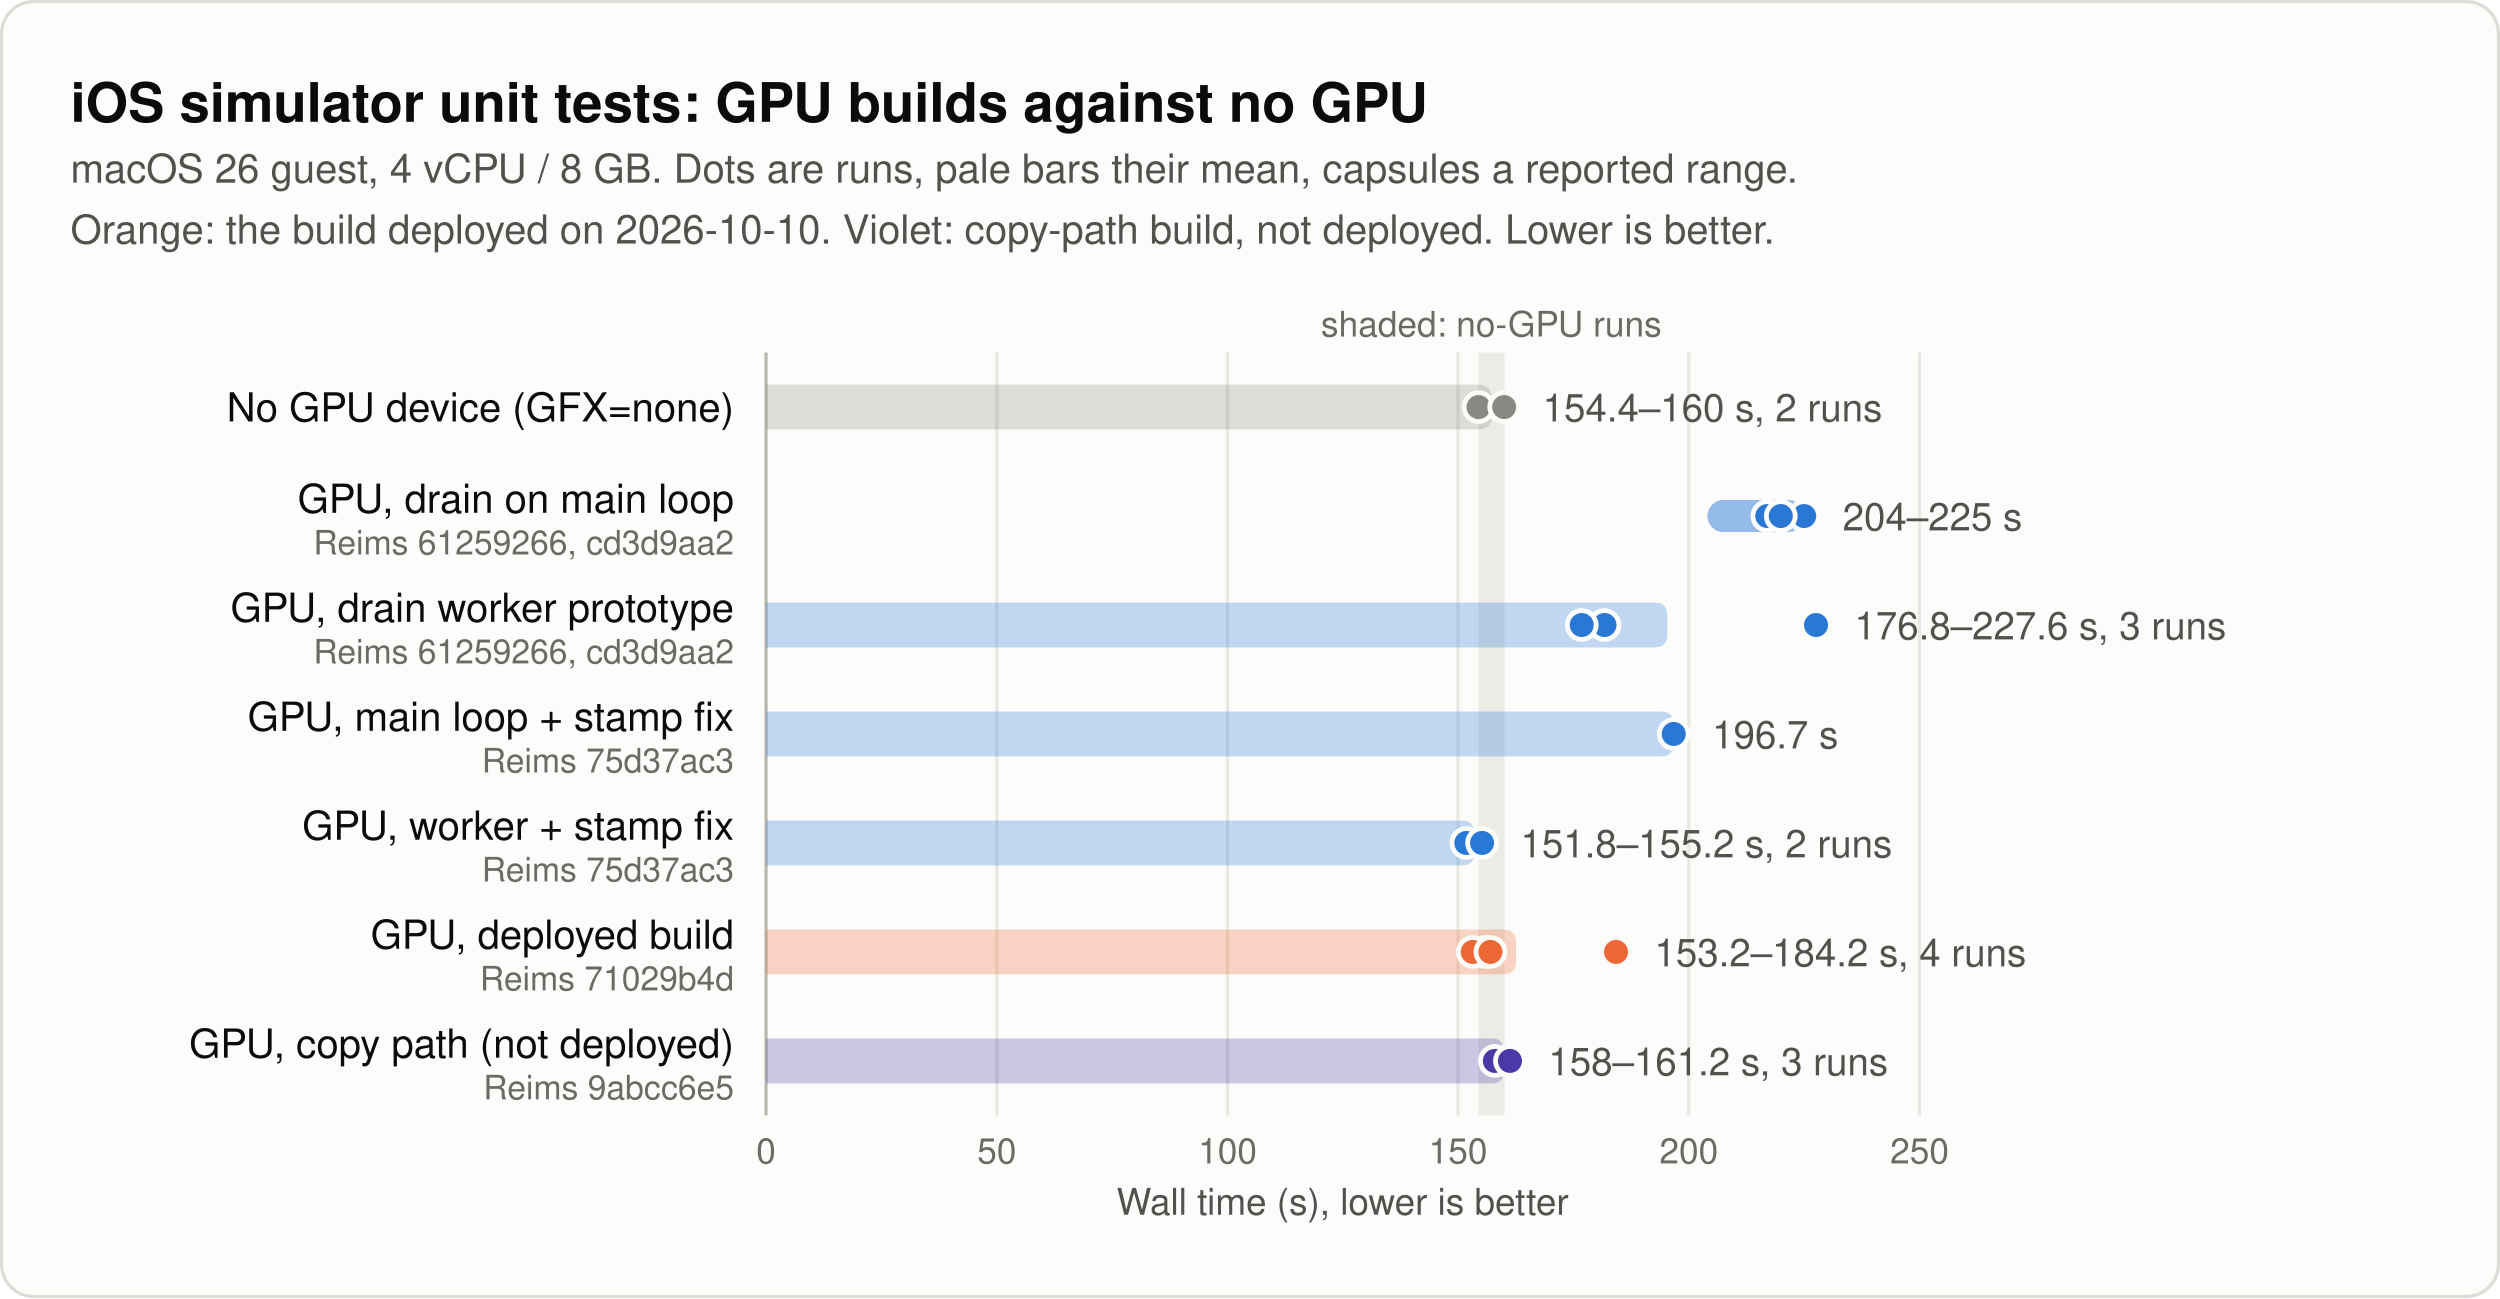
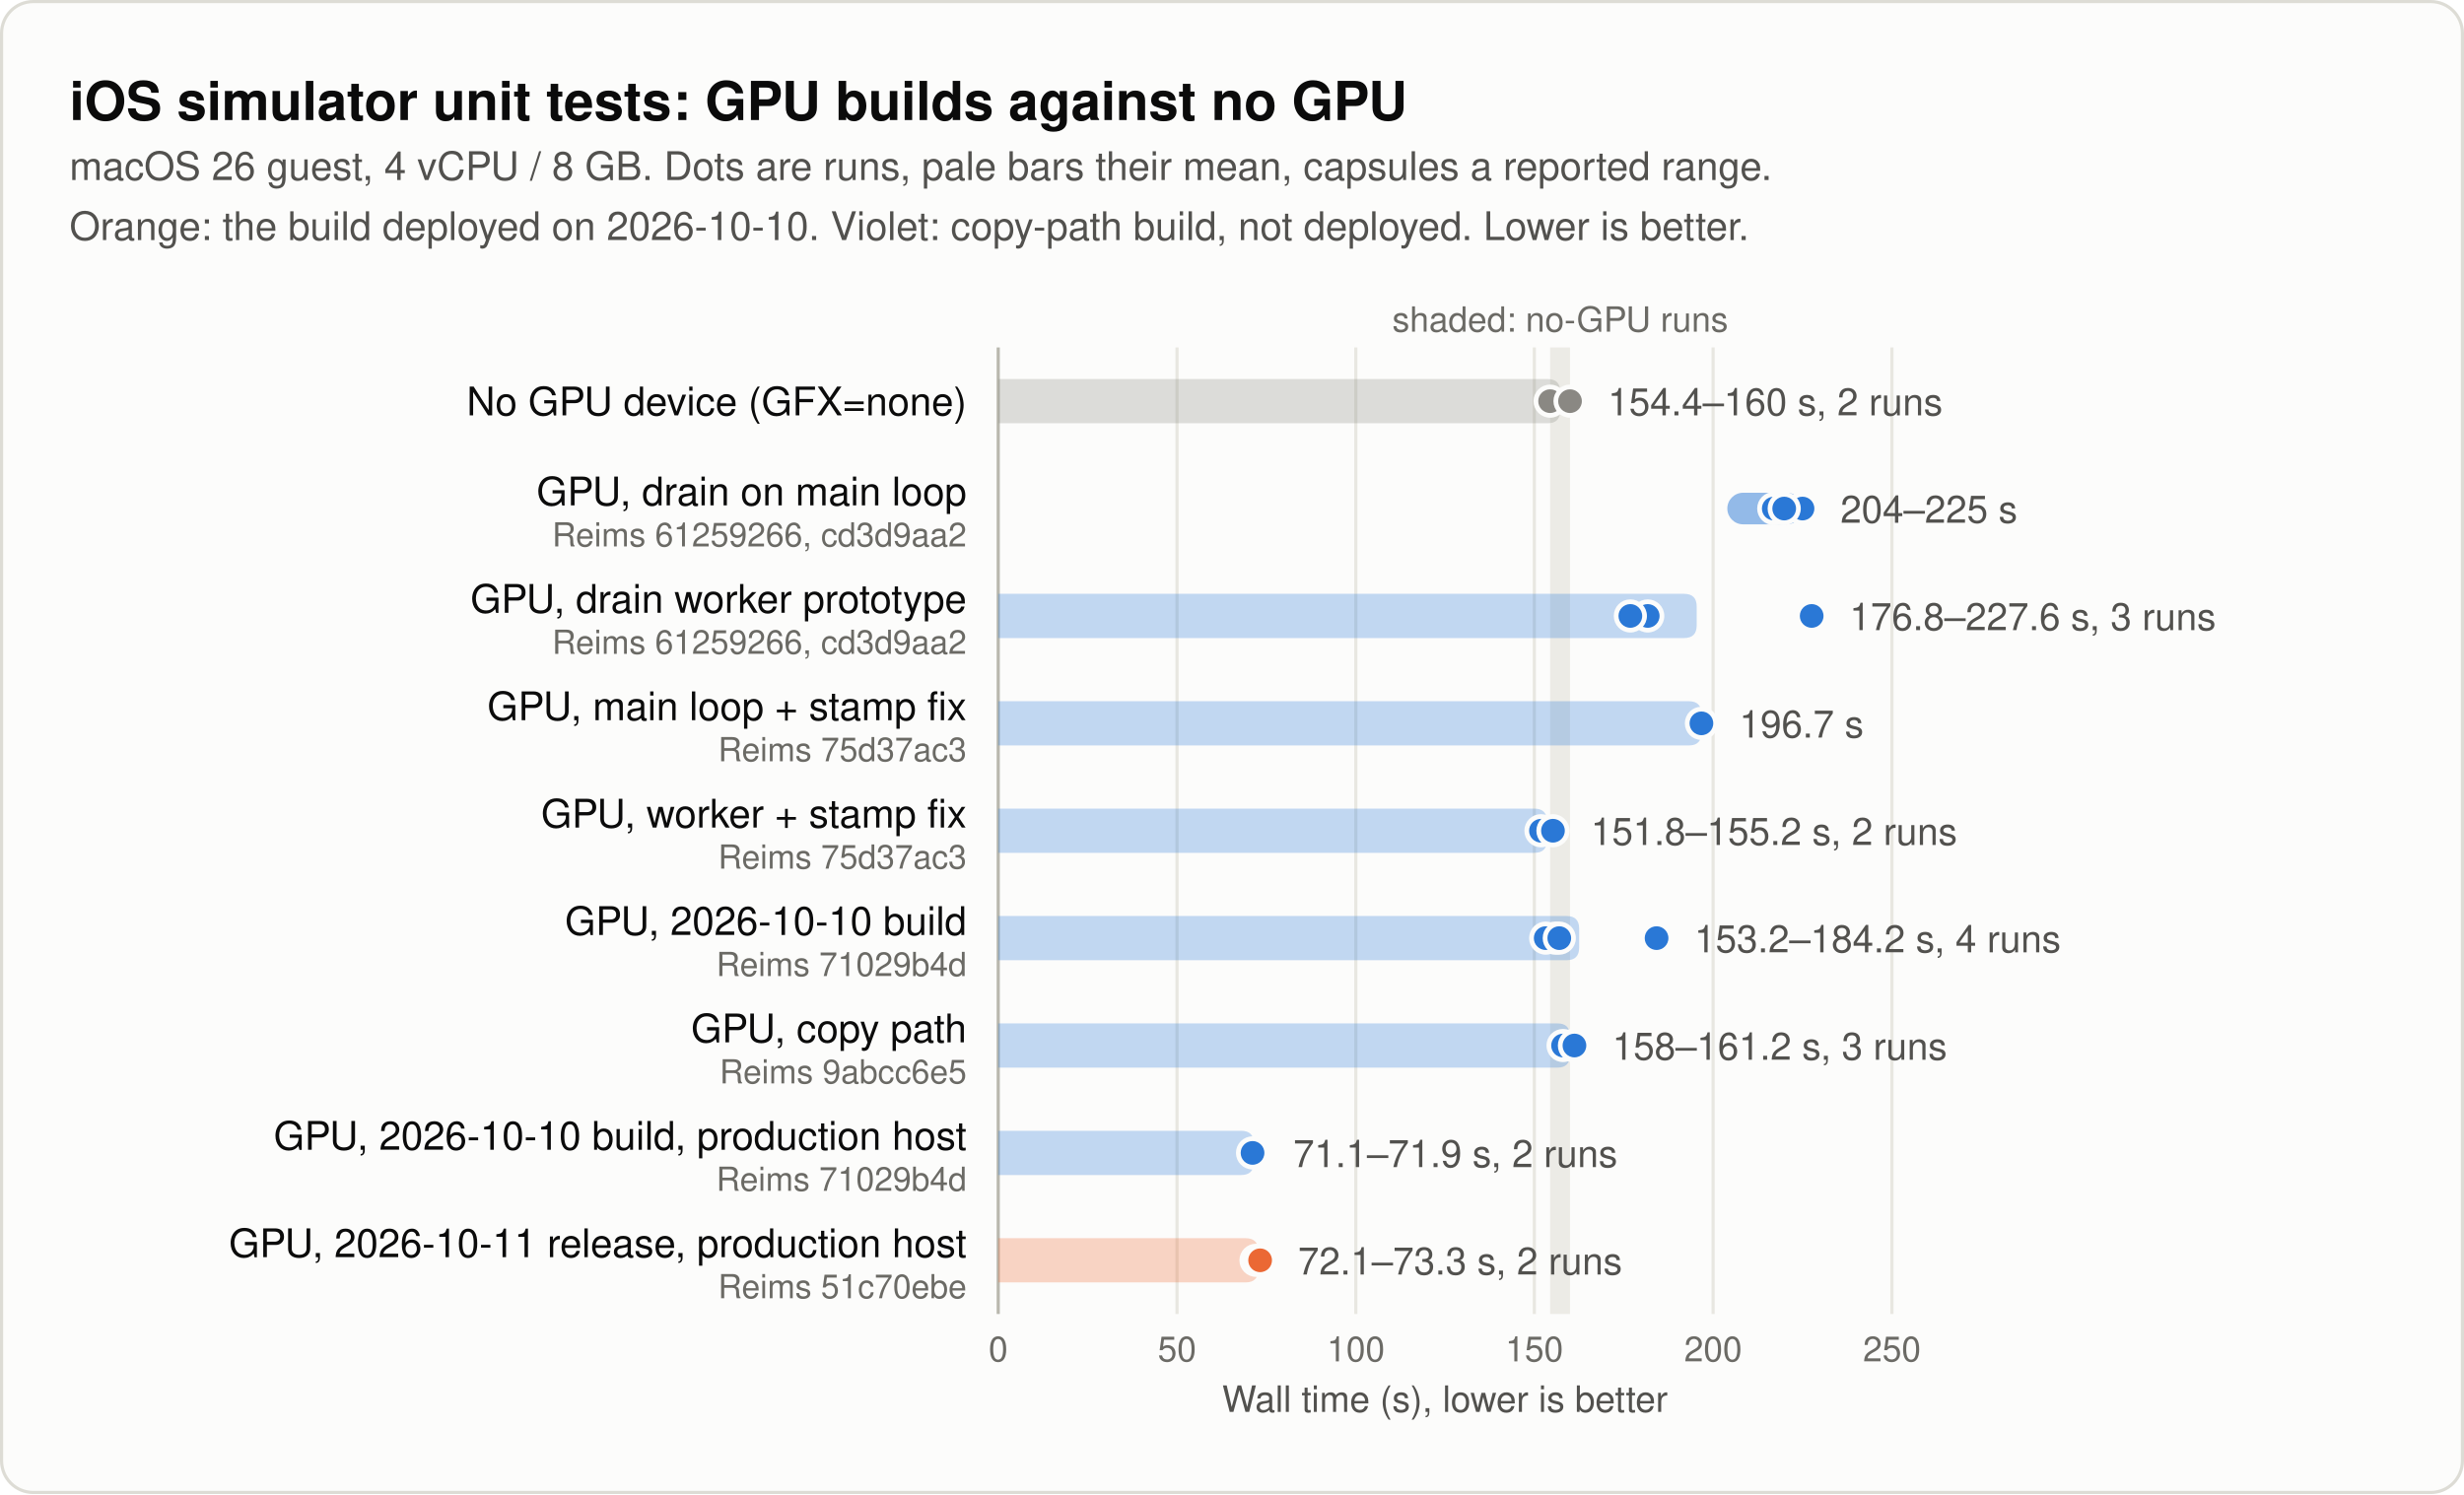
- <svg xmlns="http://www.w3.org/2000/svg" width="780" height="405" viewBox="0 0 780 405" role="img" font-family="system-ui, -apple-system, 'Segoe UI', Helvetica, Arial, sans-serif">
-   <rect x="0.5" y="0.5" width="779" height="404" rx="10" fill="#fcfcfb" stroke="#dddcd5" />
+ <svg xmlns="http://www.w3.org/2000/svg" width="780" height="473" viewBox="0 0 780 473" role="img" font-family="system-ui, -apple-system, 'Segoe UI', Helvetica, Arial, sans-serif">
+   <rect x="0.5" y="0.5" width="779" height="472" rx="10" fill="#fcfcfb" stroke="#dddcd5" />
  <text x="22.0" y="38.0" font-size="17" fill="#0b0b0b" text-anchor="start" font-weight="600">iOS simulator unit tests: GPU builds against no GPU</text>
  <text x="22.0" y="57.0" font-size="12.5" fill="#52514e" text-anchor="start">macOS 26 guest, 4 vCPU / 8 GB. Dots are runs, pale bars their mean, capsules a reported range.</text>
  <text x="22.0" y="76.0" font-size="12.5" fill="#52514e" text-anchor="start">Orange: the build deployed on 2026-10-10. Violet: copy-path build, not deployed. Lower is better.</text>
-   <rect x="461.3" y="110.0" width="8.1" height="238.0" rx="0" fill="#ecebe6" />
-   <text x="465.3" y="105.0" font-size="11" fill="#6b6a65" text-anchor="middle">shaded: no-GPU runs</text>
-   <line x1="239.0" y1="110.0" x2="239.0" y2="348.0" stroke="#b9b8ae" stroke-width="1" />
-   <text x="239.0" y="363.0" font-size="11" fill="#6b6a65" text-anchor="middle">0</text>
-   <line x1="311.0" y1="110.0" x2="311.0" y2="348.0" stroke="#e8e7e1" stroke-width="1" />
-   <text x="311.0" y="363.0" font-size="11" fill="#6b6a65" text-anchor="middle">50</text>
-   <line x1="383.0" y1="110.0" x2="383.0" y2="348.0" stroke="#e8e7e1" stroke-width="1" />
-   <text x="383.0" y="363.0" font-size="11" fill="#6b6a65" text-anchor="middle">100</text>
-   <line x1="454.9" y1="110.0" x2="454.9" y2="348.0" stroke="#e8e7e1" stroke-width="1" />
-   <text x="454.9" y="363.0" font-size="11" fill="#6b6a65" text-anchor="middle">150</text>
-   <line x1="526.9" y1="110.0" x2="526.9" y2="348.0" stroke="#e8e7e1" stroke-width="1" />
-   <text x="526.9" y="363.0" font-size="11" fill="#6b6a65" text-anchor="middle">200</text>
-   <line x1="598.9" y1="110.0" x2="598.9" y2="348.0" stroke="#e8e7e1" stroke-width="1" />
-   <text x="598.9" y="363.0" font-size="11" fill="#6b6a65" text-anchor="middle">250</text>
-   <text x="229.0" y="131.5" font-size="12.5" fill="#0b0b0b" text-anchor="end">No GPU device (GFX=none)</text>
-   <path d="M239.0,120.0 H461.3 Q465.3,120.0 465.3,124.0 V130.0 Q465.3,134.0 461.3,134.0 H239.0 Z" fill="#8a8883" fill-opacity="0.28" />
-   <circle cx="461.3" cy="127.0" r="4.5" fill="#8a8883" stroke="#fcfcfb" stroke-width="1.5" />
-   <circle cx="469.3" cy="127.0" r="4.5" fill="#8a8883" stroke="#fcfcfb" stroke-width="1.5" />
-   <text x="481.3" y="131.5" font-size="12" fill="#52514e" text-anchor="start">154.4–160 s, 2 runs</text>
-   <text x="229.0" y="160.0" font-size="12.5" fill="#0b0b0b" text-anchor="end">GPU, drain on main loop</text>
-   <text x="229.0" y="173.0" font-size="10.5" fill="#6b6a65" text-anchor="end">Reims 61259266, cd3d9aa2</text>
-   <rect x="532.7" y="156.0" width="30.2" height="10.0" rx="5" fill="#2a78d6" fill-opacity="0.5" />
-   <circle cx="551.4" cy="161.0" r="4.5" fill="#2a78d6" stroke="#fcfcfb" stroke-width="1.5" />
-   <circle cx="562.9" cy="161.0" r="4.5" fill="#2a78d6" stroke="#fcfcfb" stroke-width="1.5" />
-   <circle cx="555.6" cy="161.0" r="4.5" fill="#2a78d6" stroke="#fcfcfb" stroke-width="1.5" />
-   <text x="574.9" y="165.5" font-size="12" fill="#52514e" text-anchor="start">204–225 s</text>
-   <text x="229.0" y="194.0" font-size="12.5" fill="#0b0b0b" text-anchor="end">GPU, drain worker prototype</text>
-   <text x="229.0" y="207.0" font-size="10.5" fill="#6b6a65" text-anchor="end">Reims 61259266, cd3d9aa2</text>
-   <path d="M239.0,188.0 H516.2 Q520.2,188.0 520.2,192.0 V198.0 Q520.2,202.0 516.2,202.0 H239.0 Z" fill="#2a78d6" fill-opacity="0.28" />
-   <circle cx="566.6" cy="195.0" r="4.5" fill="#2a78d6" stroke="#fcfcfb" stroke-width="1.5" />
-   <circle cx="500.6" cy="195.0" r="4.5" fill="#2a78d6" stroke="#fcfcfb" stroke-width="1.5" />
-   <circle cx="493.5" cy="195.0" r="4.5" fill="#2a78d6" stroke="#fcfcfb" stroke-width="1.5" />
-   <text x="578.6" y="199.5" font-size="12" fill="#52514e" text-anchor="start">176.8–227.6 s, 3 runs</text>
-   <text x="229.0" y="228.0" font-size="12.5" fill="#0b0b0b" text-anchor="end">GPU, main loop + stamp fix</text>
-   <text x="229.0" y="241.0" font-size="10.5" fill="#6b6a65" text-anchor="end">Reims 75d37ac3</text>
-   <path d="M239.0,222.0 H518.2 Q522.2,222.0 522.2,226.0 V232.0 Q522.2,236.0 518.2,236.0 H239.0 Z" fill="#2a78d6" fill-opacity="0.28" />
-   <circle cx="522.2" cy="229.0" r="4.5" fill="#2a78d6" stroke="#fcfcfb" stroke-width="1.5" />
-   <text x="534.2" y="233.5" font-size="12" fill="#52514e" text-anchor="start">196.7 s</text>
-   <text x="229.0" y="262.0" font-size="12.5" fill="#0b0b0b" text-anchor="end">GPU, worker + stamp fix</text>
-   <text x="229.0" y="275.0" font-size="10.5" fill="#6b6a65" text-anchor="end">Reims 75d37ac3</text>
-   <path d="M239.0,256.0 H456.0 Q460.0,256.0 460.0,260.0 V266.0 Q460.0,270.0 456.0,270.0 H239.0 Z" fill="#2a78d6" fill-opacity="0.28" />
-   <circle cx="457.5" cy="263.0" r="4.5" fill="#2a78d6" stroke="#fcfcfb" stroke-width="1.5" />
-   <circle cx="462.4" cy="263.0" r="4.5" fill="#2a78d6" stroke="#fcfcfb" stroke-width="1.5" />
-   <text x="474.4" y="267.5" font-size="12" fill="#52514e" text-anchor="start">151.8–155.2 s, 2 runs</text>
-   <text x="229.0" y="296.0" font-size="12.5" fill="#0b0b0b" text-anchor="end">GPU, deployed build</text>
-   <text x="229.0" y="309.0" font-size="10.5" fill="#6b6a65" text-anchor="end">Reims 71029b4d</text>
-   <path d="M239.0,290.0 H469.0 Q473.0,290.0 473.0,294.0 V300.0 Q473.0,304.0 469.0,304.0 H239.0 Z" fill="#eb6834" fill-opacity="0.28" />
-   <circle cx="463.3" cy="297.0" r="4.5" fill="#eb6834" stroke="#fcfcfb" stroke-width="1.5" />
-   <circle cx="504.2" cy="297.0" r="4.5" fill="#eb6834" stroke="#fcfcfb" stroke-width="1.5" />
-   <circle cx="459.5" cy="297.0" r="4.5" fill="#eb6834" stroke="#fcfcfb" stroke-width="1.5" />
-   <circle cx="465.0" cy="297.0" r="4.5" fill="#eb6834" stroke="#fcfcfb" stroke-width="1.5" />
-   <text x="516.2" y="301.5" font-size="12" fill="#52514e" text-anchor="start">153.2–184.2 s, 4 runs</text>
-   <text x="229.0" y="330.0" font-size="12.5" fill="#0b0b0b" text-anchor="end">GPU, copy path (not deployed)</text>
-   <text x="229.0" y="343.0" font-size="10.5" fill="#6b6a65" text-anchor="end">Reims 9abcc6e5</text>
-   <path d="M239.0,324.0 H465.3 Q469.3,324.0 469.3,328.0 V334.0 Q469.3,338.0 465.3,338.0 H239.0 Z" fill="#4a3aa7" fill-opacity="0.28" />
-   <circle cx="470.5" cy="331.0" r="4.5" fill="#4a3aa7" stroke="#fcfcfb" stroke-width="1.5" />
-   <circle cx="466.4" cy="331.0" r="4.5" fill="#4a3aa7" stroke="#fcfcfb" stroke-width="1.5" />
-   <circle cx="471.1" cy="331.0" r="4.5" fill="#4a3aa7" stroke="#fcfcfb" stroke-width="1.5" />
-   <text x="483.1" y="335.5" font-size="12" fill="#52514e" text-anchor="start">158–161.2 s, 3 runs</text>
-   <text x="418.9" y="379.0" font-size="11.5" fill="#52514e" text-anchor="middle">Wall time (s), lower is better</text>
+   <rect x="490.7" y="110.0" width="6.3" height="306.0" rx="0" fill="#ecebe6" />
+   <text x="493.9" y="105.0" font-size="11" fill="#6b6a65" text-anchor="middle">shaded: no-GPU runs</text>
+   <line x1="316.0" y1="110.0" x2="316.0" y2="416.0" stroke="#b9b8ae" stroke-width="1" />
+   <text x="316.0" y="431.0" font-size="11" fill="#6b6a65" text-anchor="middle">0</text>
+   <line x1="372.6" y1="110.0" x2="372.6" y2="416.0" stroke="#e8e7e1" stroke-width="1" />
+   <text x="372.6" y="431.0" font-size="11" fill="#6b6a65" text-anchor="middle">50</text>
+   <line x1="429.2" y1="110.0" x2="429.2" y2="416.0" stroke="#e8e7e1" stroke-width="1" />
+   <text x="429.2" y="431.0" font-size="11" fill="#6b6a65" text-anchor="middle">100</text>
+   <line x1="485.7" y1="110.0" x2="485.7" y2="416.0" stroke="#e8e7e1" stroke-width="1" />
+   <text x="485.7" y="431.0" font-size="11" fill="#6b6a65" text-anchor="middle">150</text>
+   <line x1="542.3" y1="110.0" x2="542.3" y2="416.0" stroke="#e8e7e1" stroke-width="1" />
+   <text x="542.3" y="431.0" font-size="11" fill="#6b6a65" text-anchor="middle">200</text>
+   <line x1="598.9" y1="110.0" x2="598.9" y2="416.0" stroke="#e8e7e1" stroke-width="1" />
+   <text x="598.9" y="431.0" font-size="11" fill="#6b6a65" text-anchor="middle">250</text>
+   <text x="306.0" y="131.5" font-size="12.5" fill="#0b0b0b" text-anchor="end">No GPU device (GFX=none)</text>
+   <path d="M316.0,120.0 H489.9 Q493.9,120.0 493.9,124.0 V130.0 Q493.9,134.0 489.9,134.0 H316.0 Z" fill="#8a8883" fill-opacity="0.28" />
+   <circle cx="490.7" cy="127.0" r="4.5" fill="#8a8883" stroke="#fcfcfb" stroke-width="1.5" />
+   <circle cx="497.0" cy="127.0" r="4.5" fill="#8a8883" stroke="#fcfcfb" stroke-width="1.5" />
+   <text x="509.0" y="131.5" font-size="12" fill="#52514e" text-anchor="start">154.4–160 s, 2 runs</text>
+   <text x="306.0" y="160.0" font-size="12.5" fill="#0b0b0b" text-anchor="end">GPU, drain on main loop</text>
+   <text x="306.0" y="173.0" font-size="10.5" fill="#6b6a65" text-anchor="end">Reims 61259266, cd3d9aa2</text>
+   <rect x="546.8" y="156.0" width="23.8" height="10.0" rx="5" fill="#2a78d6" fill-opacity="0.5" />
+   <circle cx="561.5" cy="161.0" r="4.5" fill="#2a78d6" stroke="#fcfcfb" stroke-width="1.5" />
+   <circle cx="570.6" cy="161.0" r="4.5" fill="#2a78d6" stroke="#fcfcfb" stroke-width="1.5" />
+   <circle cx="564.8" cy="161.0" r="4.5" fill="#2a78d6" stroke="#fcfcfb" stroke-width="1.5" />
+   <text x="582.6" y="165.5" font-size="12" fill="#52514e" text-anchor="start">204–225 s</text>
+   <text x="306.0" y="194.0" font-size="12.5" fill="#0b0b0b" text-anchor="end">GPU, drain worker prototype</text>
+   <text x="306.0" y="207.0" font-size="10.5" fill="#6b6a65" text-anchor="end">Reims 61259266, cd3d9aa2</text>
+   <path d="M316.0,188.0 H533.1 Q537.1,188.0 537.1,192.0 V198.0 Q537.1,202.0 533.1,202.0 H316.0 Z" fill="#2a78d6" fill-opacity="0.28" />
+   <circle cx="573.5" cy="195.0" r="4.5" fill="#2a78d6" stroke="#fcfcfb" stroke-width="1.5" />
+   <circle cx="521.6" cy="195.0" r="4.5" fill="#2a78d6" stroke="#fcfcfb" stroke-width="1.5" />
+   <circle cx="516.1" cy="195.0" r="4.5" fill="#2a78d6" stroke="#fcfcfb" stroke-width="1.5" />
+   <text x="585.5" y="199.5" font-size="12" fill="#52514e" text-anchor="start">176.8–227.6 s, 3 runs</text>
+   <text x="306.0" y="228.0" font-size="12.5" fill="#0b0b0b" text-anchor="end">GPU, main loop + stamp fix</text>
+   <text x="306.0" y="241.0" font-size="10.5" fill="#6b6a65" text-anchor="end">Reims 75d37ac3</text>
+   <path d="M316.0,222.0 H534.6 Q538.6,222.0 538.6,226.0 V232.0 Q538.6,236.0 534.6,236.0 H316.0 Z" fill="#2a78d6" fill-opacity="0.28" />
+   <circle cx="538.6" cy="229.0" r="4.5" fill="#2a78d6" stroke="#fcfcfb" stroke-width="1.5" />
+   <text x="550.6" y="233.5" font-size="12" fill="#52514e" text-anchor="start">196.7 s</text>
+   <text x="306.0" y="262.0" font-size="12.5" fill="#0b0b0b" text-anchor="end">GPU, worker + stamp fix</text>
+   <text x="306.0" y="275.0" font-size="10.5" fill="#6b6a65" text-anchor="end">Reims 75d37ac3</text>
+   <path d="M316.0,256.0 H485.7 Q489.7,256.0 489.7,260.0 V266.0 Q489.7,270.0 485.7,270.0 H316.0 Z" fill="#2a78d6" fill-opacity="0.28" />
+   <circle cx="487.8" cy="263.0" r="4.5" fill="#2a78d6" stroke="#fcfcfb" stroke-width="1.5" />
+   <circle cx="491.6" cy="263.0" r="4.5" fill="#2a78d6" stroke="#fcfcfb" stroke-width="1.5" />
+   <text x="503.6" y="267.5" font-size="12" fill="#52514e" text-anchor="start">151.8–155.2 s, 2 runs</text>
+   <text x="306.0" y="296.0" font-size="12.5" fill="#0b0b0b" text-anchor="end">GPU, 2026-10-10 build</text>
+   <text x="306.0" y="309.0" font-size="10.5" fill="#6b6a65" text-anchor="end">Reims 71029b4d</text>
+   <path d="M316.0,290.0 H495.9 Q499.9,290.0 499.9,294.0 V300.0 Q499.9,304.0 495.9,304.0 H316.0 Z" fill="#2a78d6" fill-opacity="0.28" />
+   <circle cx="492.3" cy="297.0" r="4.5" fill="#2a78d6" stroke="#fcfcfb" stroke-width="1.5" />
+   <circle cx="524.4" cy="297.0" r="4.5" fill="#2a78d6" stroke="#fcfcfb" stroke-width="1.5" />
+   <circle cx="489.3" cy="297.0" r="4.5" fill="#2a78d6" stroke="#fcfcfb" stroke-width="1.5" />
+   <circle cx="493.6" cy="297.0" r="4.5" fill="#2a78d6" stroke="#fcfcfb" stroke-width="1.5" />
+   <text x="536.4" y="301.5" font-size="12" fill="#52514e" text-anchor="start">153.2–184.2 s, 4 runs</text>
+   <text x="306.0" y="330.0" font-size="12.5" fill="#0b0b0b" text-anchor="end">GPU, copy path</text>
+   <text x="306.0" y="343.0" font-size="10.5" fill="#6b6a65" text-anchor="end">Reims 9abcc6e5</text>
+   <path d="M316.0,324.0 H493.0 Q497.0,324.0 497.0,328.0 V334.0 Q497.0,338.0 493.0,338.0 H316.0 Z" fill="#2a78d6" fill-opacity="0.28" />
+   <circle cx="497.9" cy="331.0" r="4.5" fill="#2a78d6" stroke="#fcfcfb" stroke-width="1.5" />
+   <circle cx="494.8" cy="331.0" r="4.5" fill="#2a78d6" stroke="#fcfcfb" stroke-width="1.5" />
+   <circle cx="498.4" cy="331.0" r="4.5" fill="#2a78d6" stroke="#fcfcfb" stroke-width="1.5" />
+   <text x="510.4" y="335.5" font-size="12" fill="#52514e" text-anchor="start">158–161.2 s, 3 runs</text>
+   <text x="306.0" y="364.0" font-size="12.5" fill="#0b0b0b" text-anchor="end">GPU, 2026-10-10 build, production host</text>
+   <text x="306.0" y="377.0" font-size="10.5" fill="#6b6a65" text-anchor="end">Reims 71029b4d</text>
+   <path d="M316.0,358.0 H392.9 Q396.9,358.0 396.9,362.0 V368.0 Q396.9,372.0 392.9,372.0 H316.0 Z" fill="#2a78d6" fill-opacity="0.28" />
+   <circle cx="397.4" cy="365.0" r="4.5" fill="#2a78d6" stroke="#fcfcfb" stroke-width="1.5" />
+   <circle cx="396.5" cy="365.0" r="4.5" fill="#2a78d6" stroke="#fcfcfb" stroke-width="1.5" />
+   <text x="409.4" y="369.5" font-size="12" fill="#52514e" text-anchor="start">71.1–71.9 s, 2 runs</text>
+   <text x="306.0" y="398.0" font-size="12.5" fill="#0b0b0b" text-anchor="end">GPU, 2026-10-11 release, production host</text>
+   <text x="306.0" y="411.0" font-size="10.5" fill="#6b6a65" text-anchor="end">Reims 51c70ebe</text>
+   <path d="M316.0,392.0 H394.3 Q398.3,392.0 398.3,396.0 V402.0 Q398.3,406.0 394.3,406.0 H316.0 Z" fill="#eb6834" fill-opacity="0.28" />
+   <circle cx="397.6" cy="399.0" r="4.5" fill="#eb6834" stroke="#fcfcfb" stroke-width="1.5" />
+   <circle cx="398.9" cy="399.0" r="4.5" fill="#eb6834" stroke="#fcfcfb" stroke-width="1.5" />
+   <text x="410.9" y="403.5" font-size="12" fill="#52514e" text-anchor="start">72.1–73.3 s, 2 runs</text>
+   <text x="457.4" y="447.0" font-size="11.5" fill="#52514e" text-anchor="middle">Wall time (s), lower is better</text>
</svg>
